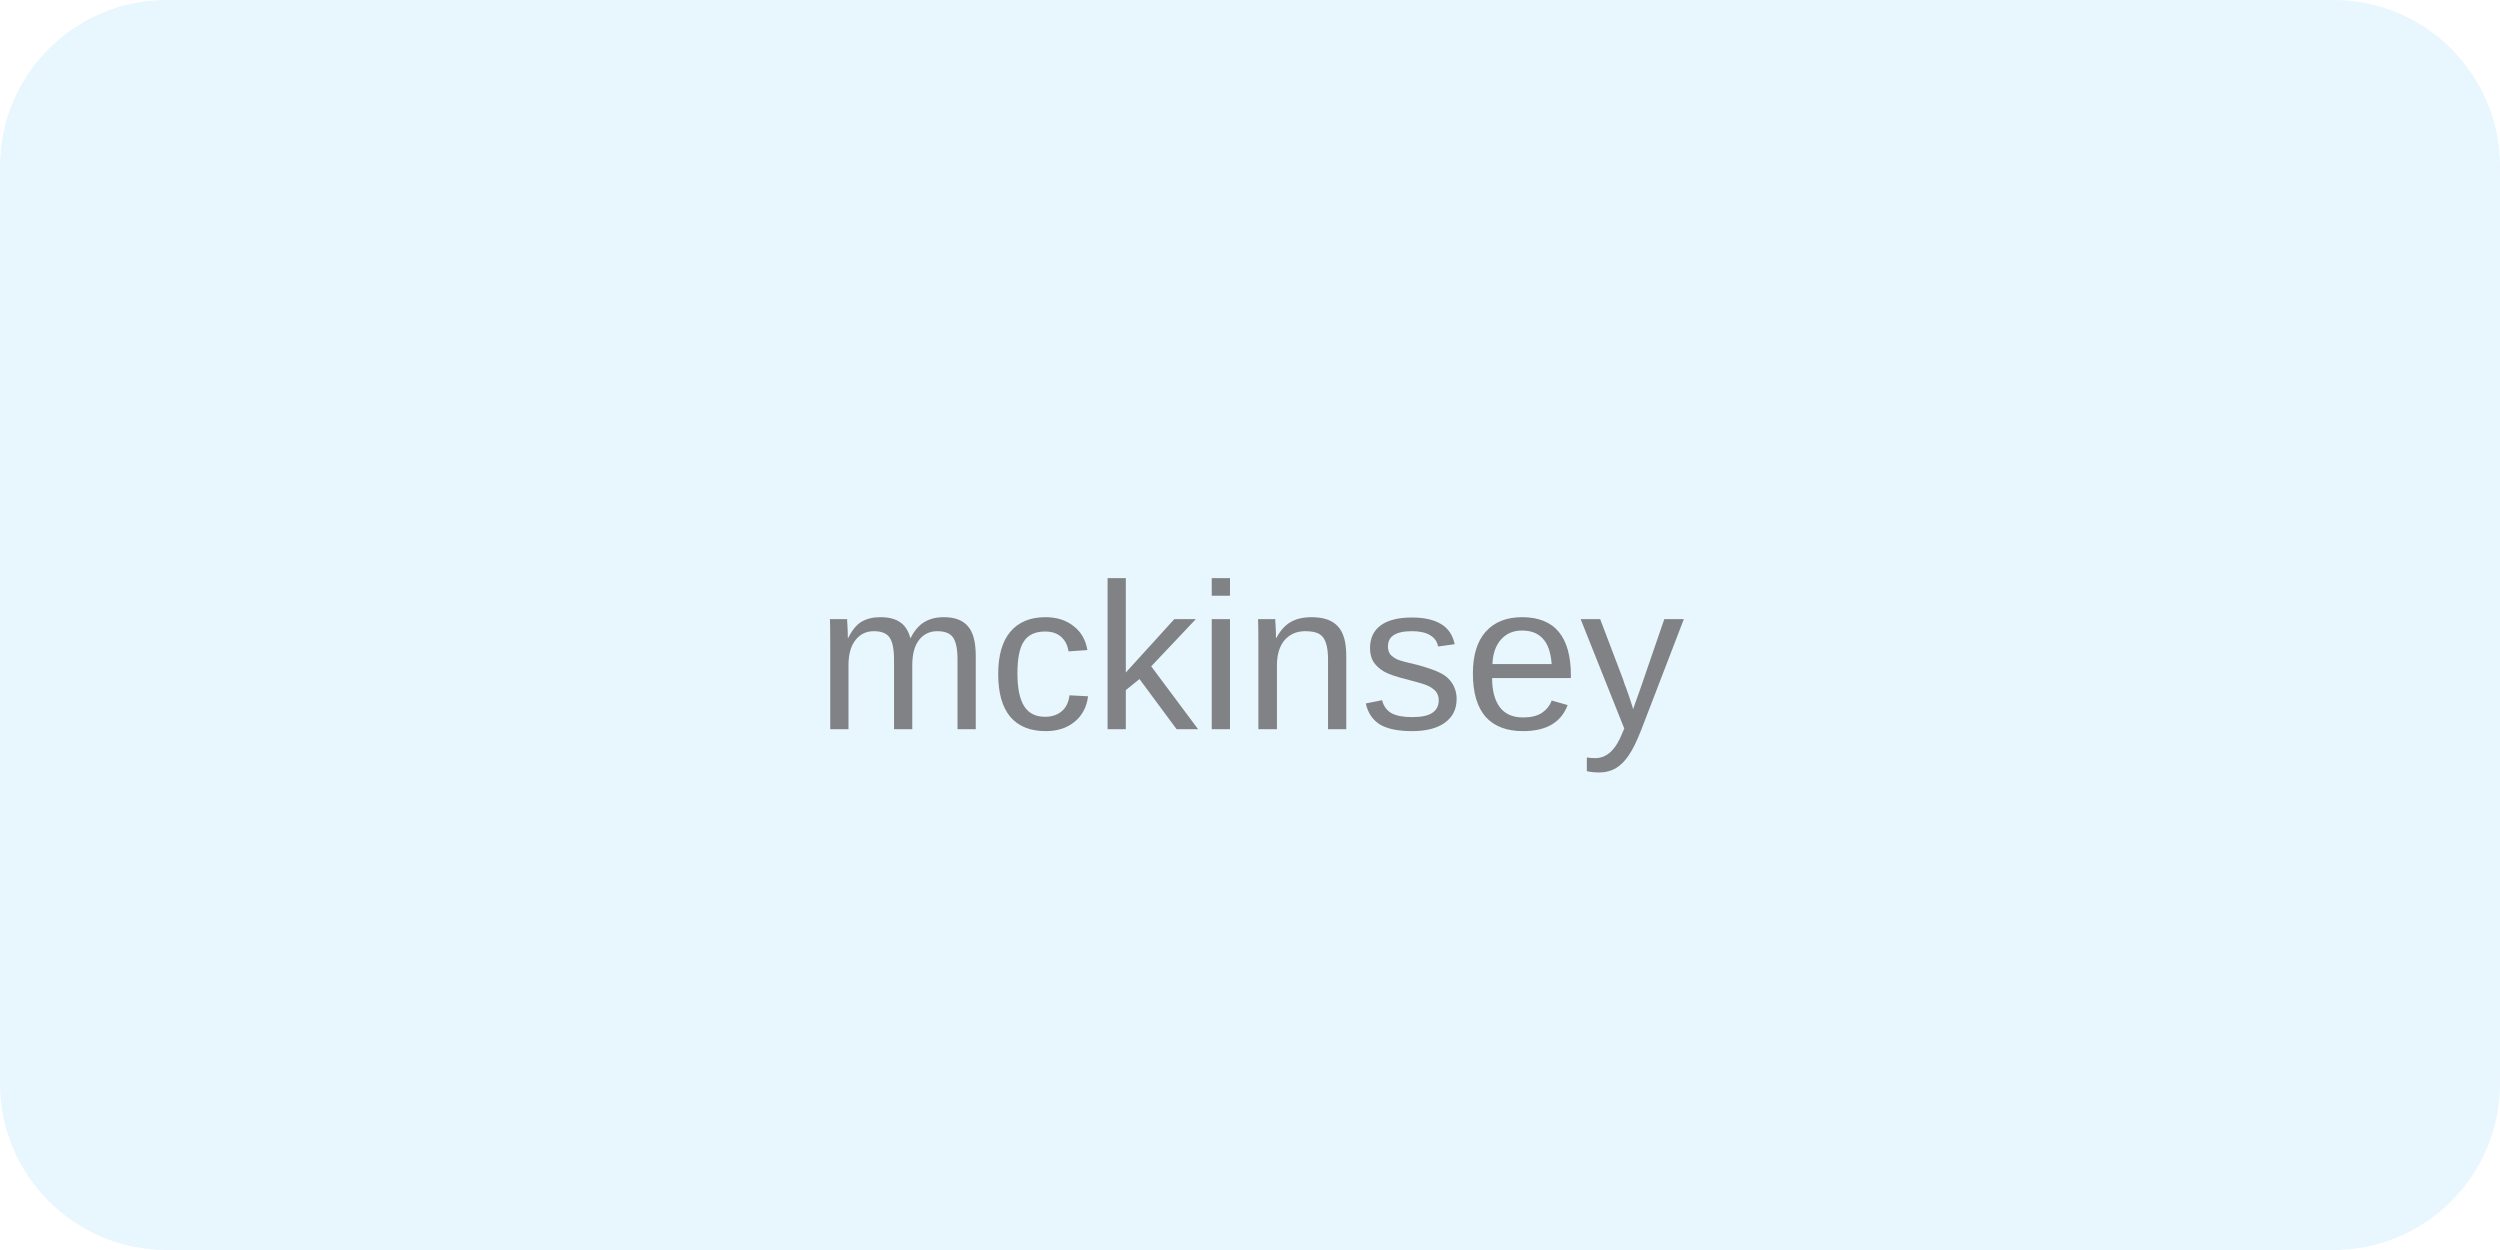
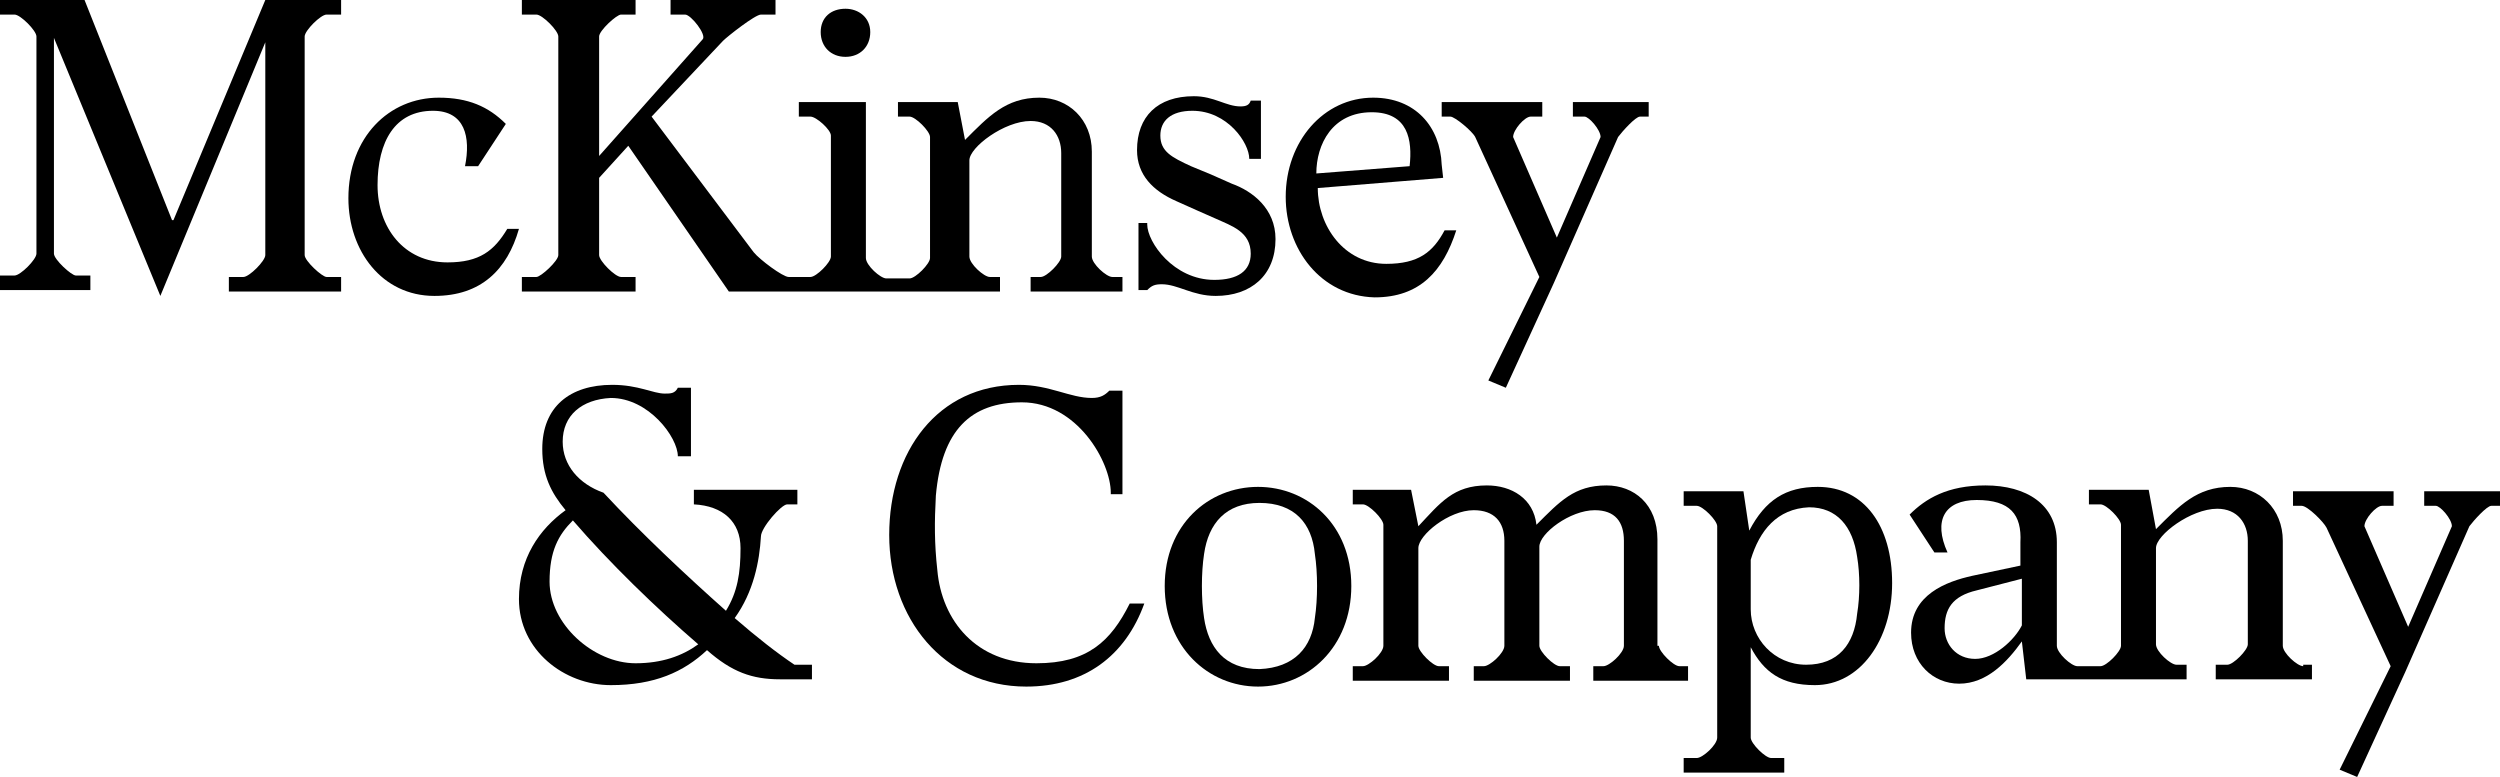
- <svg xmlns="http://www.w3.org/2000/svg" viewBox="0 0 120 60">
-   <rect width="120" height="60" rx="8" fill="#E8F6FD" />
-   <text x="60" y="35" text-anchor="middle" font-family="Arial" font-size="10" fill="#808285">mckinsey</text>
+ <svg xmlns="http://www.w3.org/2000/svg" version="1.1" id="Layer_1" x="0px" y="0px" viewBox="0 0 171.5 53.3" style="enable-background:new 0 0 171.5 53.3;" xml:space="preserve">
+   <g>
+     <g>
+       <path d="M2.5,2.5C2.5,2.1,1.4,1,1,1H0V0h5.8l6,15.1h0.1L18.2,0h5.2v1h-1c-0.4,0-1.5,1.1-1.5,1.5v15c0,0.4,1.2,1.5,1.5,1.5h1v1    h-7.7v-1h1c0.4,0,1.5-1.1,1.5-1.5V2.9L11,20.3L3.7,2.6v14.8c0,0.4,1.2,1.5,1.5,1.5h1v1H0v-1h1c0.4,0,1.5-1.1,1.5-1.5V2.5z">
+    </path>
+       <path d="M31.9,11.4c0.4-2,0-3.8-2.2-3.8c-2.6,0-3.8,2.1-3.8,5.1c0,2.9,1.8,5.3,4.8,5.3c2.2,0,3.2-0.8,4.1-2.3h0.8    c-0.8,2.8-2.6,4.6-5.8,4.6c-3.6,0-5.9-3.1-5.9-6.7c0-4.2,2.8-6.9,6.2-6.9c2,0,3.4,0.6,4.6,1.8l-1.9,2.9L31.9,11.4z">
+    </path>
+       <path d="M58,3.9c1,0,1.7-0.7,1.7-1.7S58.9,0.6,58,0.6c-1,0-1.7,0.6-1.7,1.6S57,3.9,58,3.9">
+    </path>
+       <path d="M76.3,19c-0.4,0-1.4-0.9-1.4-1.4v-7.2c0-2.2-1.6-3.7-3.6-3.7c-2.3,0-3.5,1.3-5.1,2.9L65.7,7h-4.1v1h0.8    c0.4,0,1.4,1,1.4,1.4v8.3c0,0.4-1,1.4-1.4,1.4h-0.8h-0.8c-0.4,0-1.4-0.9-1.4-1.4V7h-4.6v1h0.8C56,8,57,8.9,57,9.3v8.3    c0,0.4-1,1.4-1.4,1.4h-0.8h-0.7c-0.4,0-2-1.2-2.4-1.7l-7-9.3l4.9-5.2C49.9,2.5,51.8,1,52.2,1h1V0h-7.2v1h1c0.4,0,1.5,1.4,1.2,1.7    l-7.1,8V2.5c0-0.4,1.2-1.5,1.5-1.5h1V0h-7.8v1h1c0.4,0,1.5,1.1,1.5,1.5v15c0,0.4-1.2,1.5-1.5,1.5h-1v1h7.8v-1h-1    c-0.4,0-1.5-1.1-1.5-1.5v-5.3l2-2.2l6.9,10h4.9h6.9h6.8v-1h-0.7c-0.4,0-1.4-0.9-1.4-1.4V11c0-0.9,2.4-2.7,4.2-2.7    c1.4,0,2.1,1,2.1,2.2v7.1c0,0.4-1,1.4-1.4,1.4h-0.7v1H77v-1H76.3z">
+    </path>
+       <path d="M78.7,15.4c0,1.2,1.8,3.8,4.6,3.8c1.6,0,2.5-0.6,2.5-1.8c0-1.5-1.3-1.9-2.4-2.4c-0.9-0.4-1.6-0.7-2.7-1.2    c-1.6-0.7-2.7-1.8-2.7-3.5c0-2.3,1.4-3.7,3.9-3.7c1.4,0,2.2,0.7,3.2,0.7c0.4,0,0.6-0.1,0.7-0.4h0.7v4h-0.8c0-1.1-1.5-3.3-3.9-3.3    c-1.5,0-2.2,0.7-2.2,1.7c0,1.1,0.8,1.5,2.1,2.1c1,0.4,1.7,0.7,2.8,1.2c1.4,0.5,3,1.7,3,3.8c0,2.5-1.7,3.9-4.1,3.9    c-1.6,0-2.6-0.8-3.7-0.8c-0.5,0-0.7,0.1-1,0.4h-0.6v-4.6H78.7z">
+    </path>
+       <path d="M88.2,13.5c0-3.8,2.6-6.8,6-6.8c2.9,0,4.6,2,4.7,4.6l0.1,0.9l-8.6,0.7c0,2.6,1.8,5.2,4.7,5.2c2.2,0,3.2-0.8,4-2.3h0.8    c-0.9,2.8-2.5,4.6-5.6,4.6C90.6,20.3,88.2,17.1,88.2,13.5 M96.7,11.4c0.2-1.8-0.1-3.7-2.6-3.7c-2.7,0-3.8,2.2-3.8,4.2L96.7,11.4z">
+    </path>
+       <path d="M101.2,9.4C101,9,99.8,8,99.5,8h-0.6V7h6.9v1H105c-0.4,0-1.2,0.9-1.2,1.4l3,6.9l3-6.9c0-0.5-0.8-1.4-1.1-1.4h-0.8V7h5.2v1    h-0.6c-0.3,0-1.2,1-1.5,1.4l-4.4,10l-3.3,7.2l-1.2-0.5l3.5-7.1L101.2,9.4z">
+    </path>
+       <path d="M38.6,30.3c0,1.6,1.1,2.9,2.8,3.5c2.6,2.8,5.7,5.7,8.4,8.1c0.8-1.3,1-2.6,1-4.3c0-1.8-1.2-2.9-3.2-3v-1h7.1v1H54    c-0.4,0-1.8,1.6-1.8,2.2c-0.1,1.7-0.5,3.8-1.8,5.6c1.5,1.3,2.9,2.4,4.1,3.2h1.2v1h-2.2c-1.9,0-3.3-0.5-5-2    c-1.6,1.5-3.6,2.4-6.6,2.4c-3.2,0-6.3-2.4-6.3-5.9c0-2.8,1.4-4.8,3.2-6.1c-1-1.2-1.6-2.4-1.6-4.2c0-2.9,1.9-4.4,4.8-4.4    c1.8,0,2.8,0.6,3.6,0.6c0.4,0,0.7,0,0.9-0.4h0.9v4.7h-0.9c0-1.3-2-4-4.6-4C39.9,27.4,38.6,28.5,38.6,30.3 M37.7,39.9    c0,2.9,3,5.6,5.9,5.6c1.8,0,3.2-0.5,4.3-1.3c-2.9-2.5-6.1-5.6-8.6-8.5C38.3,36.7,37.7,37.8,37.7,39.9">
+    </path>
+       <path d="M76.2,33.8c0-2.1-2.3-6.2-6.1-6.2c-3.5,0-5.5,1.9-5.9,6.4c-0.1,1.8-0.1,3.3,0.1,5.1c0.3,3.5,2.7,6.4,6.8,6.4    c3.5,0,5.1-1.5,6.4-4.1h1c-1.3,3.6-4.1,5.7-8.1,5.7c-5.7,0-9.4-4.7-9.4-10.4c0-5.7,3.3-10.3,8.9-10.3c2.1,0,3.5,0.9,5,0.9    c0.6,0,0.9-0.2,1.2-0.5H77v7.1H76.2z">
+    </path>
+       <path d="M79.9,40.2c0-4.2,3-6.8,6.4-6.8c3.4,0,6.4,2.6,6.4,6.8c0,4.2-3,6.9-6.4,6.9C82.9,47.1,79.9,44.4,79.9,40.2 M90.2,42.4    c0.2-1.3,0.2-3.1,0-4.4c-0.2-2.1-1.4-3.5-3.8-3.5c-2.3,0-3.5,1.4-3.8,3.5c-0.2,1.3-0.2,3.1,0,4.4c0.3,2,1.4,3.5,3.8,3.5    C88.8,45.8,90,44.4,90.2,42.4">
+    </path>
+       <path d="M113.8,44.3c0,0.4,1,1.4,1.4,1.4h0.6v1h-6.5v-1h0.7c0.4,0,1.4-0.9,1.4-1.4v-7.2c0-1.3-0.6-2.1-2-2.1    c-1.7,0-3.8,1.6-3.8,2.5v6.8c0,0.4,1,1.4,1.4,1.4h0.7v1h-6.6v-1h0.7c0.4,0,1.4-0.9,1.4-1.4v-7.2c0-1.3-0.7-2.1-2.1-2.1    c-1.7,0-3.8,1.7-3.8,2.6v6.7c0,0.4,1,1.4,1.4,1.4h0.7v1h-6.6v-1h0.7c0.4,0,1.4-0.9,1.4-1.4v-8.3c0-0.4-1-1.4-1.4-1.4h-0.7v-1h4    l0.5,2.5c1.5-1.6,2.4-2.8,4.7-2.8c1.7,0,3.2,0.9,3.4,2.7c1.6-1.6,2.6-2.7,4.8-2.7c1.9,0,3.5,1.3,3.5,3.7V44.3z">
+    </path>
+       <path d="M119.6,33.7l0.4,2.7c1.1-2.1,2.5-3,4.7-3c3.2,0,5.1,2.7,5.1,6.6s-2.2,7-5.3,7c-2.3,0-3.5-0.9-4.4-2.6v6.2    c0,0.4,1,1.4,1.4,1.4h0.9v1h-6.9v-1h0.9c0.4,0,1.4-0.9,1.4-1.4V36.1c0-0.4-1-1.4-1.4-1.4h-0.9v-1H119.6z M120.1,38.4v3.4    c0,2,1.6,3.8,3.8,3.8c2.2,0,3.3-1.4,3.5-3.5c0.2-1.2,0.2-2.7,0-3.9c-0.3-2.1-1.4-3.4-3.3-3.4C121.9,34.9,120.7,36.4,120.1,38.4">
+    </path>
+       <path d="M158,45.7c-0.4,0-1.4-0.9-1.4-1.4v-7.2c0-2.2-1.6-3.7-3.6-3.7c-2.3,0-3.5,1.3-5.1,2.9l-0.5-2.7h-4.1v1h0.8    c0.4,0,1.4,1,1.4,1.4v8.3c0,0.4-1,1.4-1.4,1.4h-0.8h-0.8c-0.4,0-1.4-0.9-1.4-1.4v-7.1c0-2.6-2.1-3.9-4.9-3.9c-2.6,0-4.1,0.9-5.2,2    l1.7,2.6h0.9c-1-2.2-0.2-3.6,2-3.6c2.3,0,3.1,1,3,2.9l0,1.6l-3.3,0.7c-1.8,0.4-4.2,1.3-4.2,3.9c0,2.1,1.5,3.5,3.3,3.5    c1.9,0,3.3-1.5,4.3-2.9l0.3,2.6h4.2h6.8v-1h-0.7c-0.4,0-1.4-0.9-1.4-1.4v-6.6c0-0.9,2.4-2.7,4.2-2.7c1.4,0,2.1,1,2.1,2.2v7.1    c0,0.4-1,1.4-1.4,1.4H152v1h6.6v-1H158z M138.7,42.9c-0.5,1-1.9,2.3-3.2,2.3c-1.3,0-2.1-1-2.1-2.1c0-1.3,0.5-2.2,2.2-2.6l3.1-0.8    V42.9z">
+    </path>
+       <path d="M159.6,36.2c-0.2-0.4-1.3-1.5-1.7-1.5h-0.6v-1h6.9v1h-0.8c-0.4,0-1.2,0.9-1.2,1.4l3,6.9l3-6.9c0-0.5-0.8-1.4-1.1-1.4h-0.8    v-1h5.2v1h-0.6c-0.3,0-1.2,1-1.5,1.4l-4.4,10l-3.3,7.2l-1.2-0.5l3.5-7.1L159.6,36.2z">
+    </path>
+     </g>
+   </g>
</svg>
